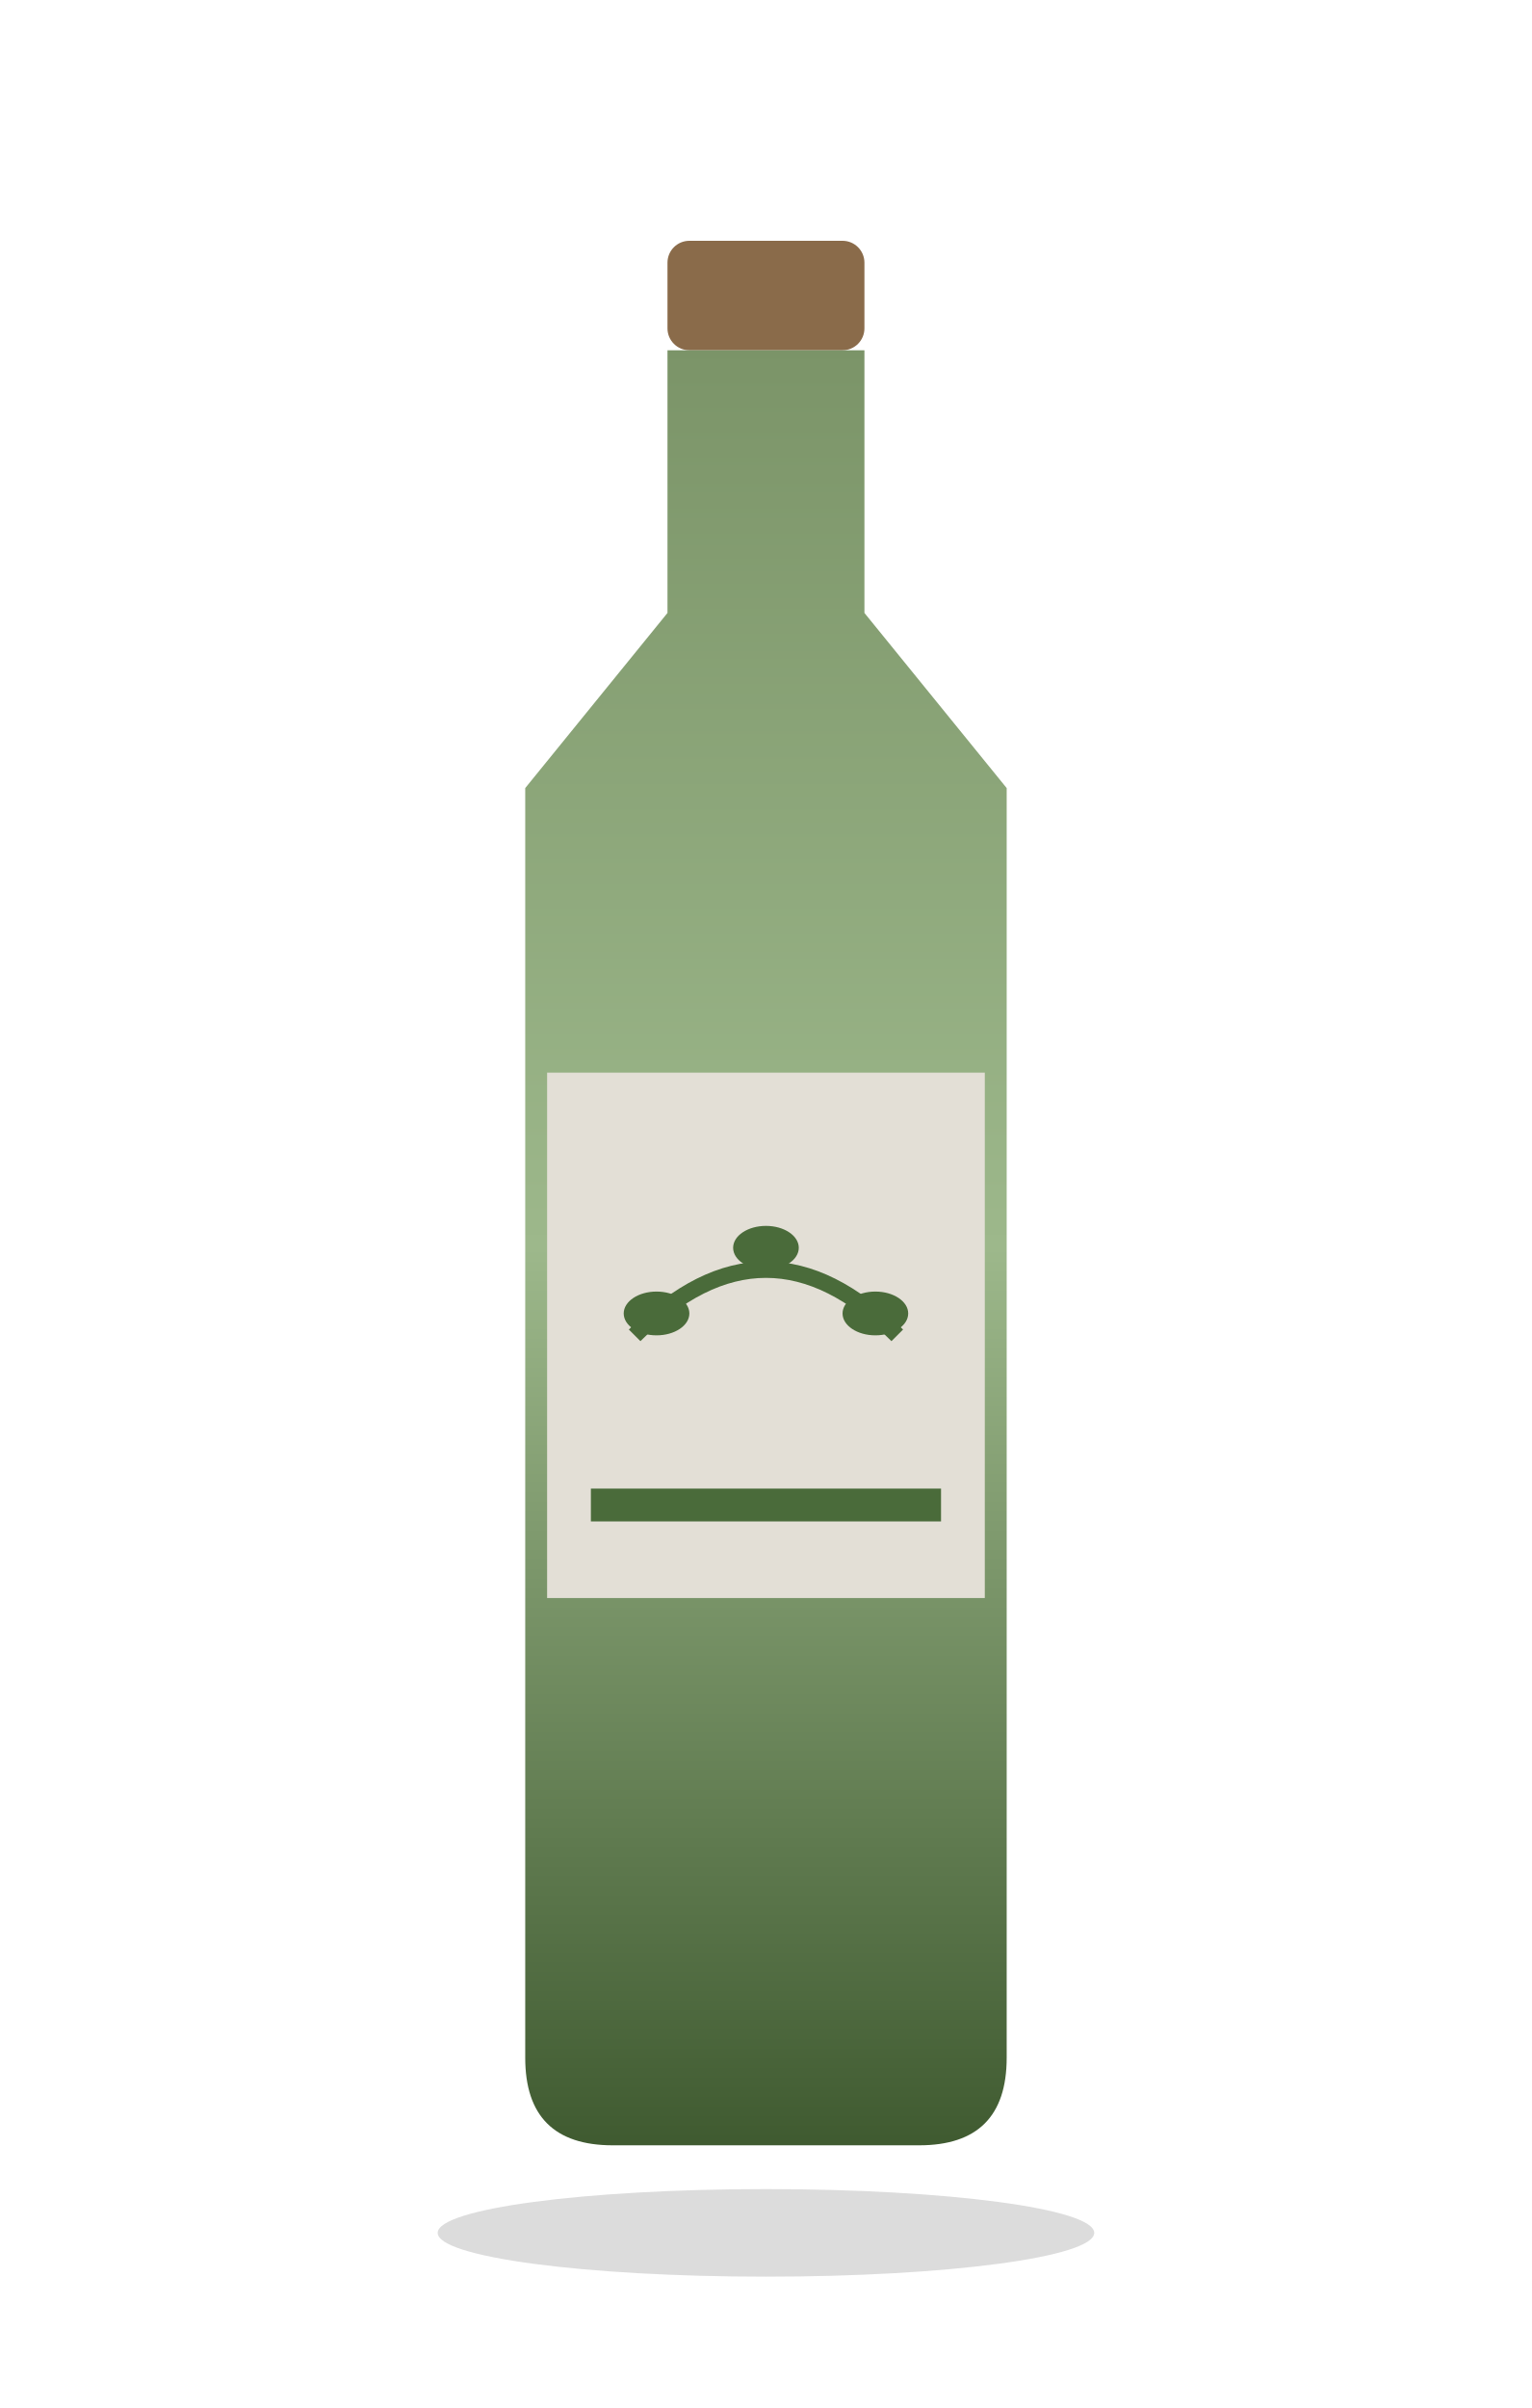
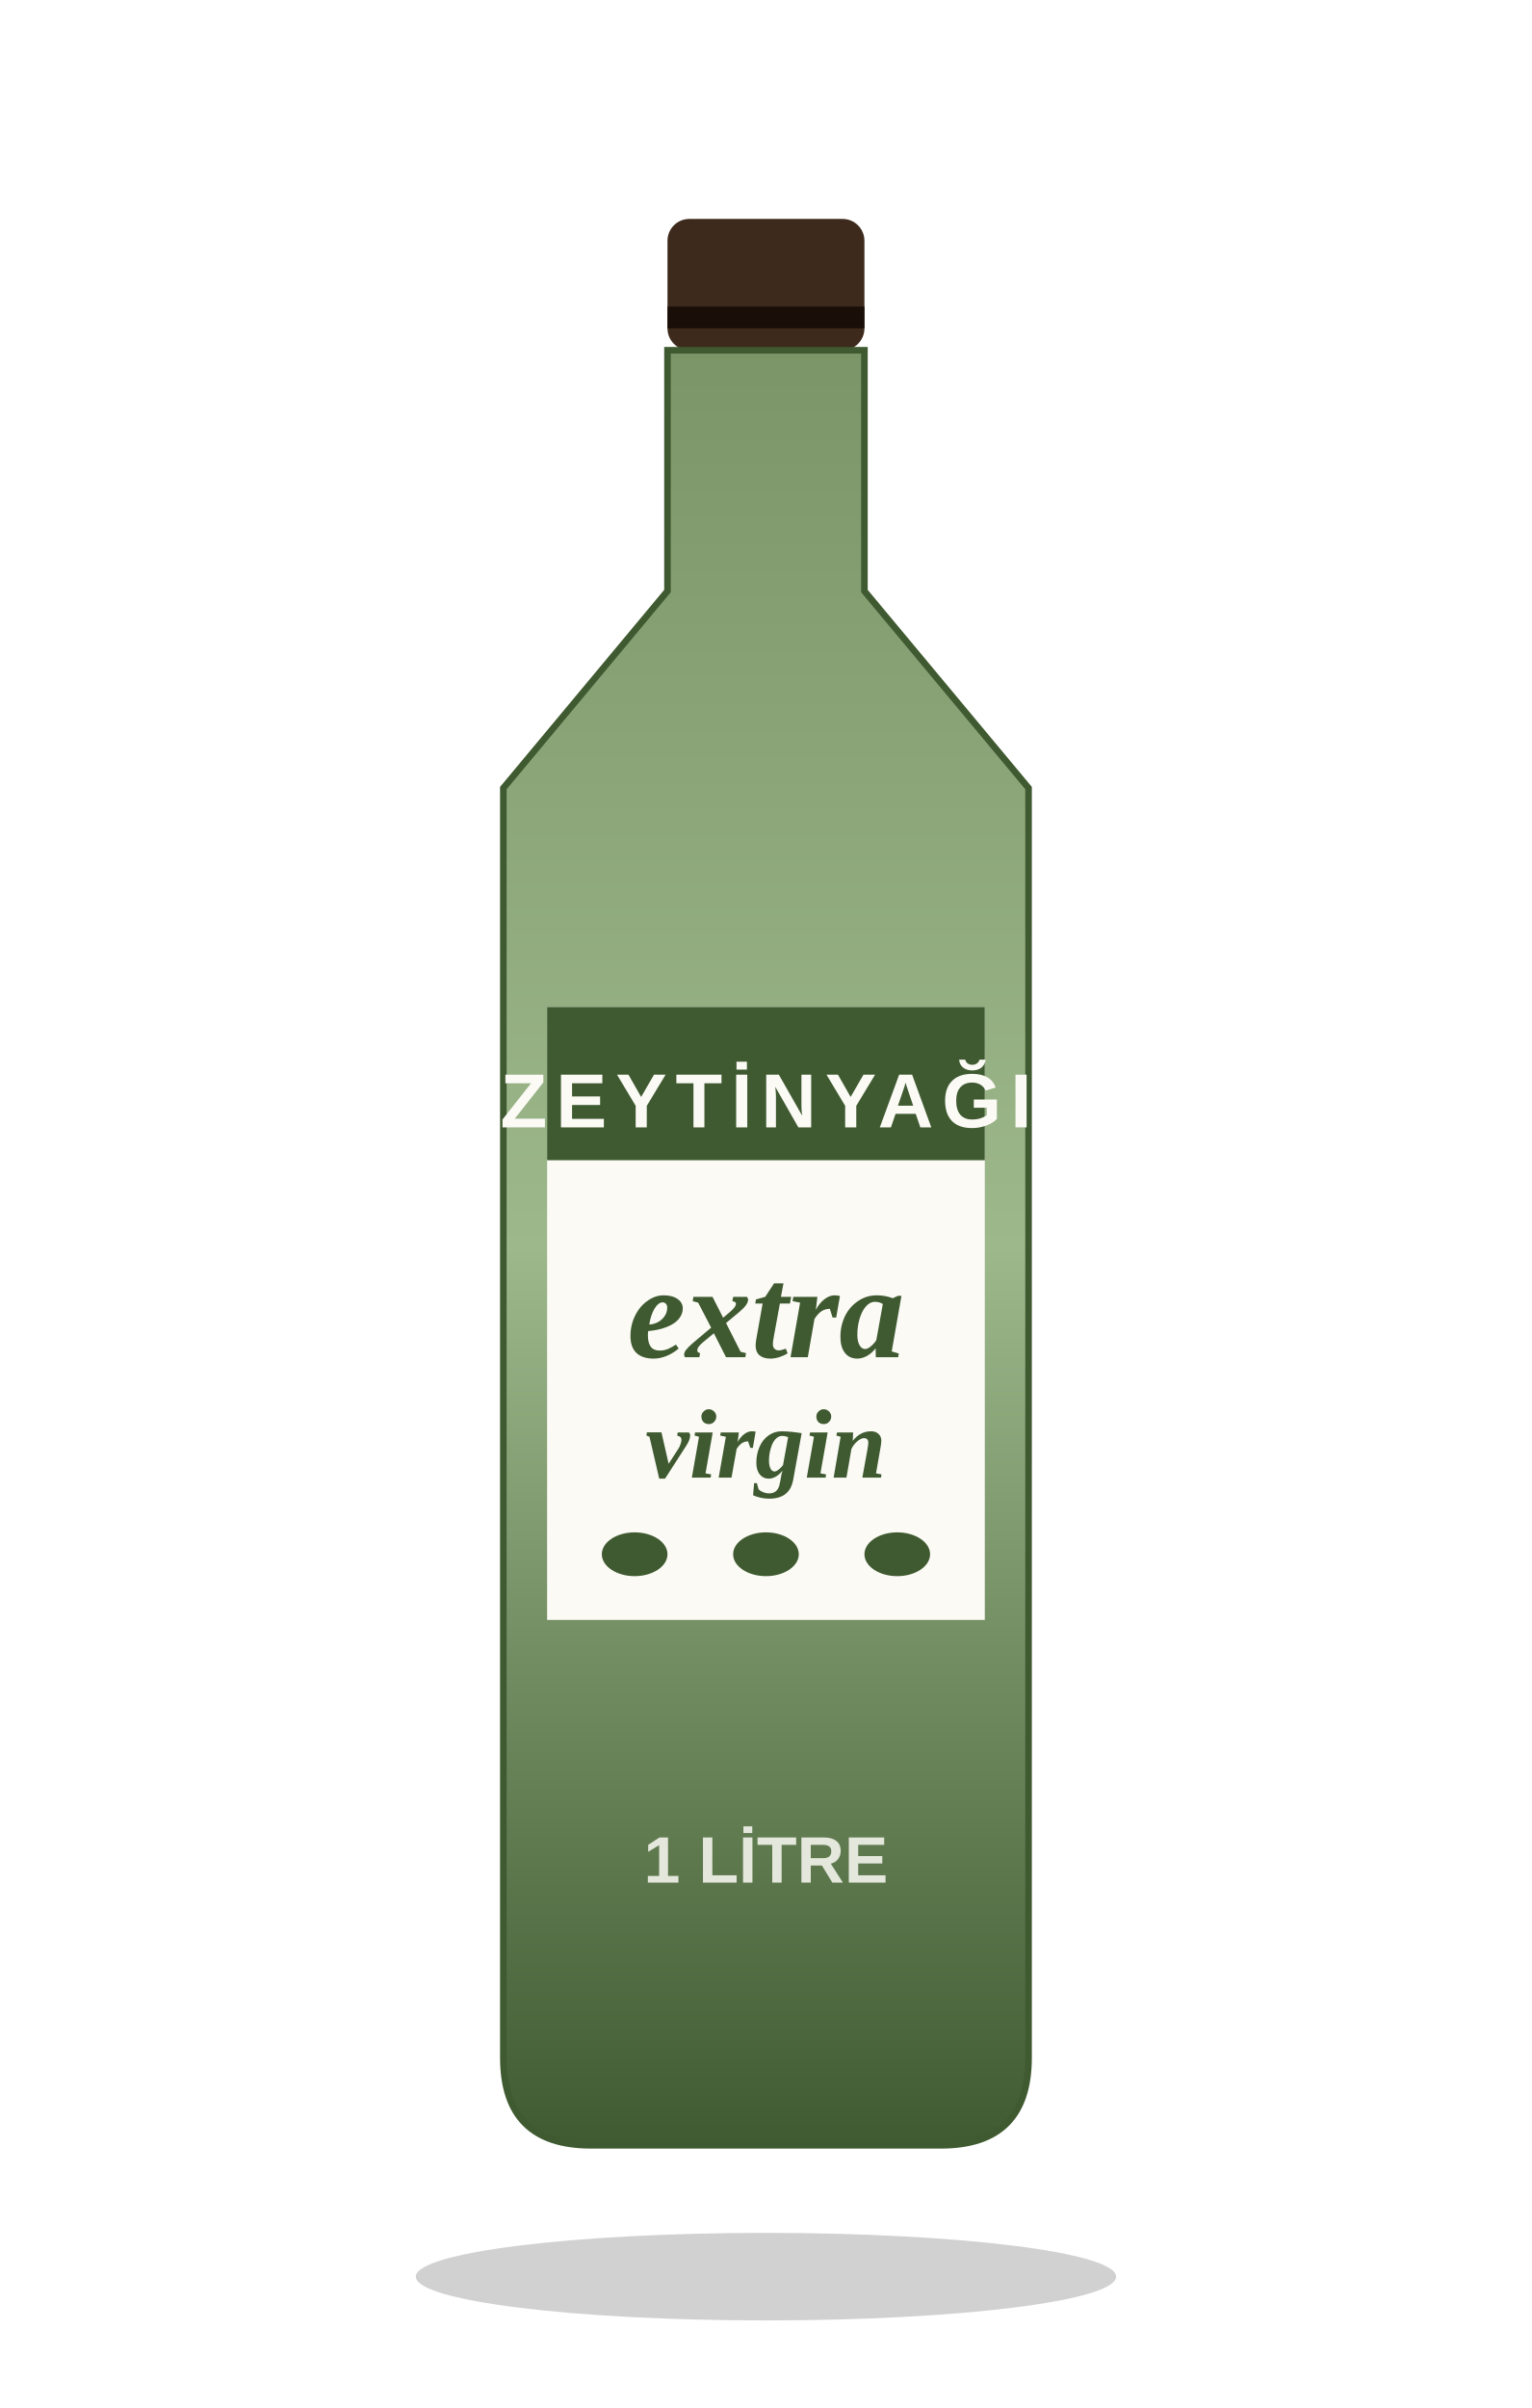
<svg xmlns="http://www.w3.org/2000/svg" viewBox="0 0 140 220">
  <defs>
    <linearGradient id="g_olive" x1="0" x2="0" y1="0" y2="1">
      <stop offset="0%" stop-color="#7B9468" />
      <stop offset="50%" stop-color="#9DB88B" />
      <stop offset="100%" stop-color="#3F5A30" />
    </linearGradient>
  </defs>
-   <rect x="61" y="22" width="18" height="10" rx="2" fill="#8A6B4A" />
-   <path d="M61 32 L79 32 L79 56 L92 72 L92 188 Q92 196 84 196 L56 196 Q48 196 48 188 L48 72 L61 56 Z" fill="url(#g_olive)" />
-   <rect x="50" y="98" width="40" height="48" fill="#E3DFD6" />
-   <path d="M58 122 Q70 110 82 122" stroke="#4A6B3A" stroke-width="1.5" fill="none" />
-   <ellipse cx="60" cy="120" rx="3" ry="2" fill="#4A6B3A" />
-   <ellipse cx="70" cy="114" rx="3" ry="2" fill="#4A6B3A" />
-   <ellipse cx="80" cy="120" rx="3" ry="2" fill="#4A6B3A" />
-   <rect x="54" y="136" width="32" height="3" fill="#4A6B3A" />
-   <ellipse cx="70" cy="204" rx="30" ry="4" fill="#000000" opacity="0.14" />
+   <ellipse cx="70" cy="208" rx="32" ry="4" fill="#000000" opacity="0.18" />
+   <rect x="61" y="20" width="18" height="12" rx="2" fill="#3D2A1C" />
+   <rect x="61" y="28" width="18" height="2" fill="#1A0F08" />
+   <path d="M61 32 L79 32 L79 54 L94 72 L94 188 Q94 196 86 196 L54 196 Q46 196 46 188 L46 72 L61 54 Z" fill="url(#g_olive)" stroke="#3F5A30" stroke-width="0.6" />
+   <rect x="50" y="92" width="40" height="56" fill="#FBFAF5" />
+   <rect x="50" y="92" width="40" height="14" fill="#3F5A30" />
+   <text x="70" y="103" text-anchor="middle" font-family="Arial, Helvetica, sans-serif" font-size="7" font-weight="bold" fill="#FBFAF5" letter-spacing="0.8">ZEYTİNYAĞI</text>
+   <text x="70" y="124" text-anchor="middle" font-family="Georgia, 'Times New Roman', serif" font-size="12" font-weight="bold" font-style="italic" fill="#3F5A30">extra</text>
+   <text x="70" y="135" text-anchor="middle" font-family="Georgia, 'Times New Roman', serif" font-size="9" font-weight="bold" font-style="italic" fill="#3F5A30">virgin</text>
+   <ellipse cx="58" cy="142" rx="3" ry="2" fill="#3F5A30" />
+   <ellipse cx="70" cy="142" rx="3" ry="2" fill="#3F5A30" />
+   <ellipse cx="82" cy="142" rx="3" ry="2" fill="#3F5A30" />
+   <text x="70" y="172" text-anchor="middle" font-family="Arial, Helvetica, sans-serif" font-size="6" font-weight="bold" fill="#FBFAF5" opacity="0.85">1 LİTRE</text>
</svg>
